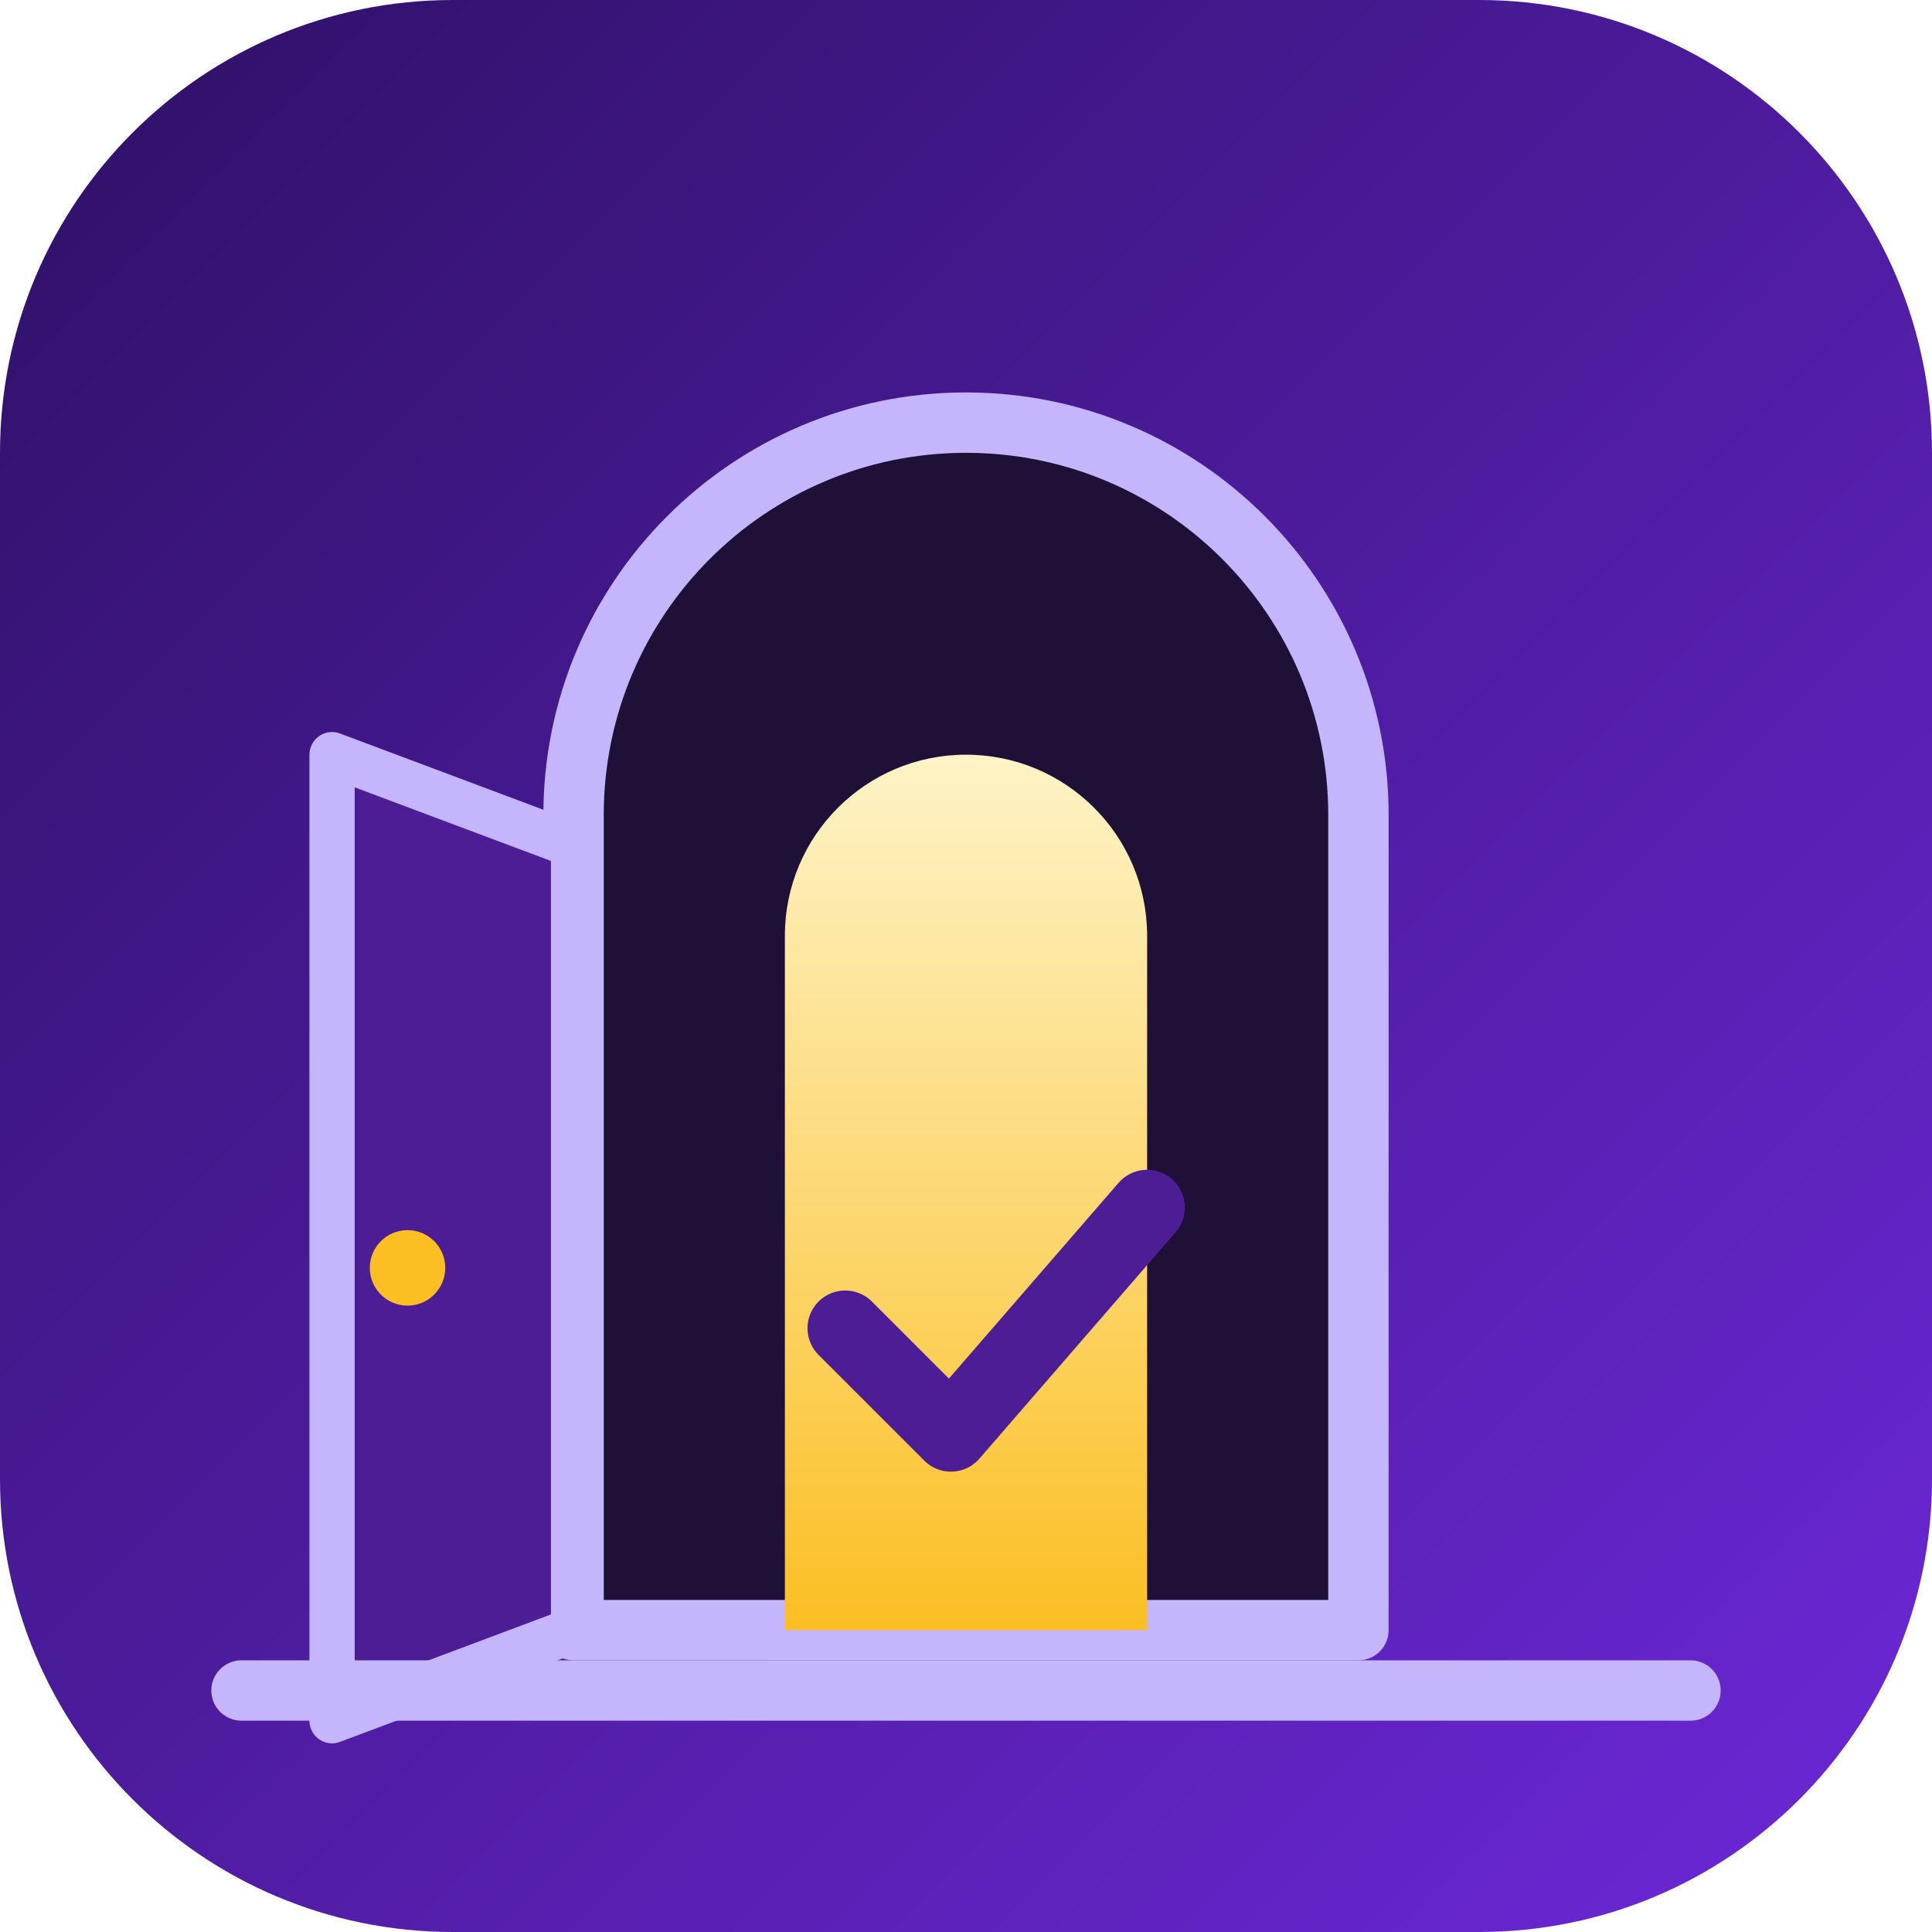
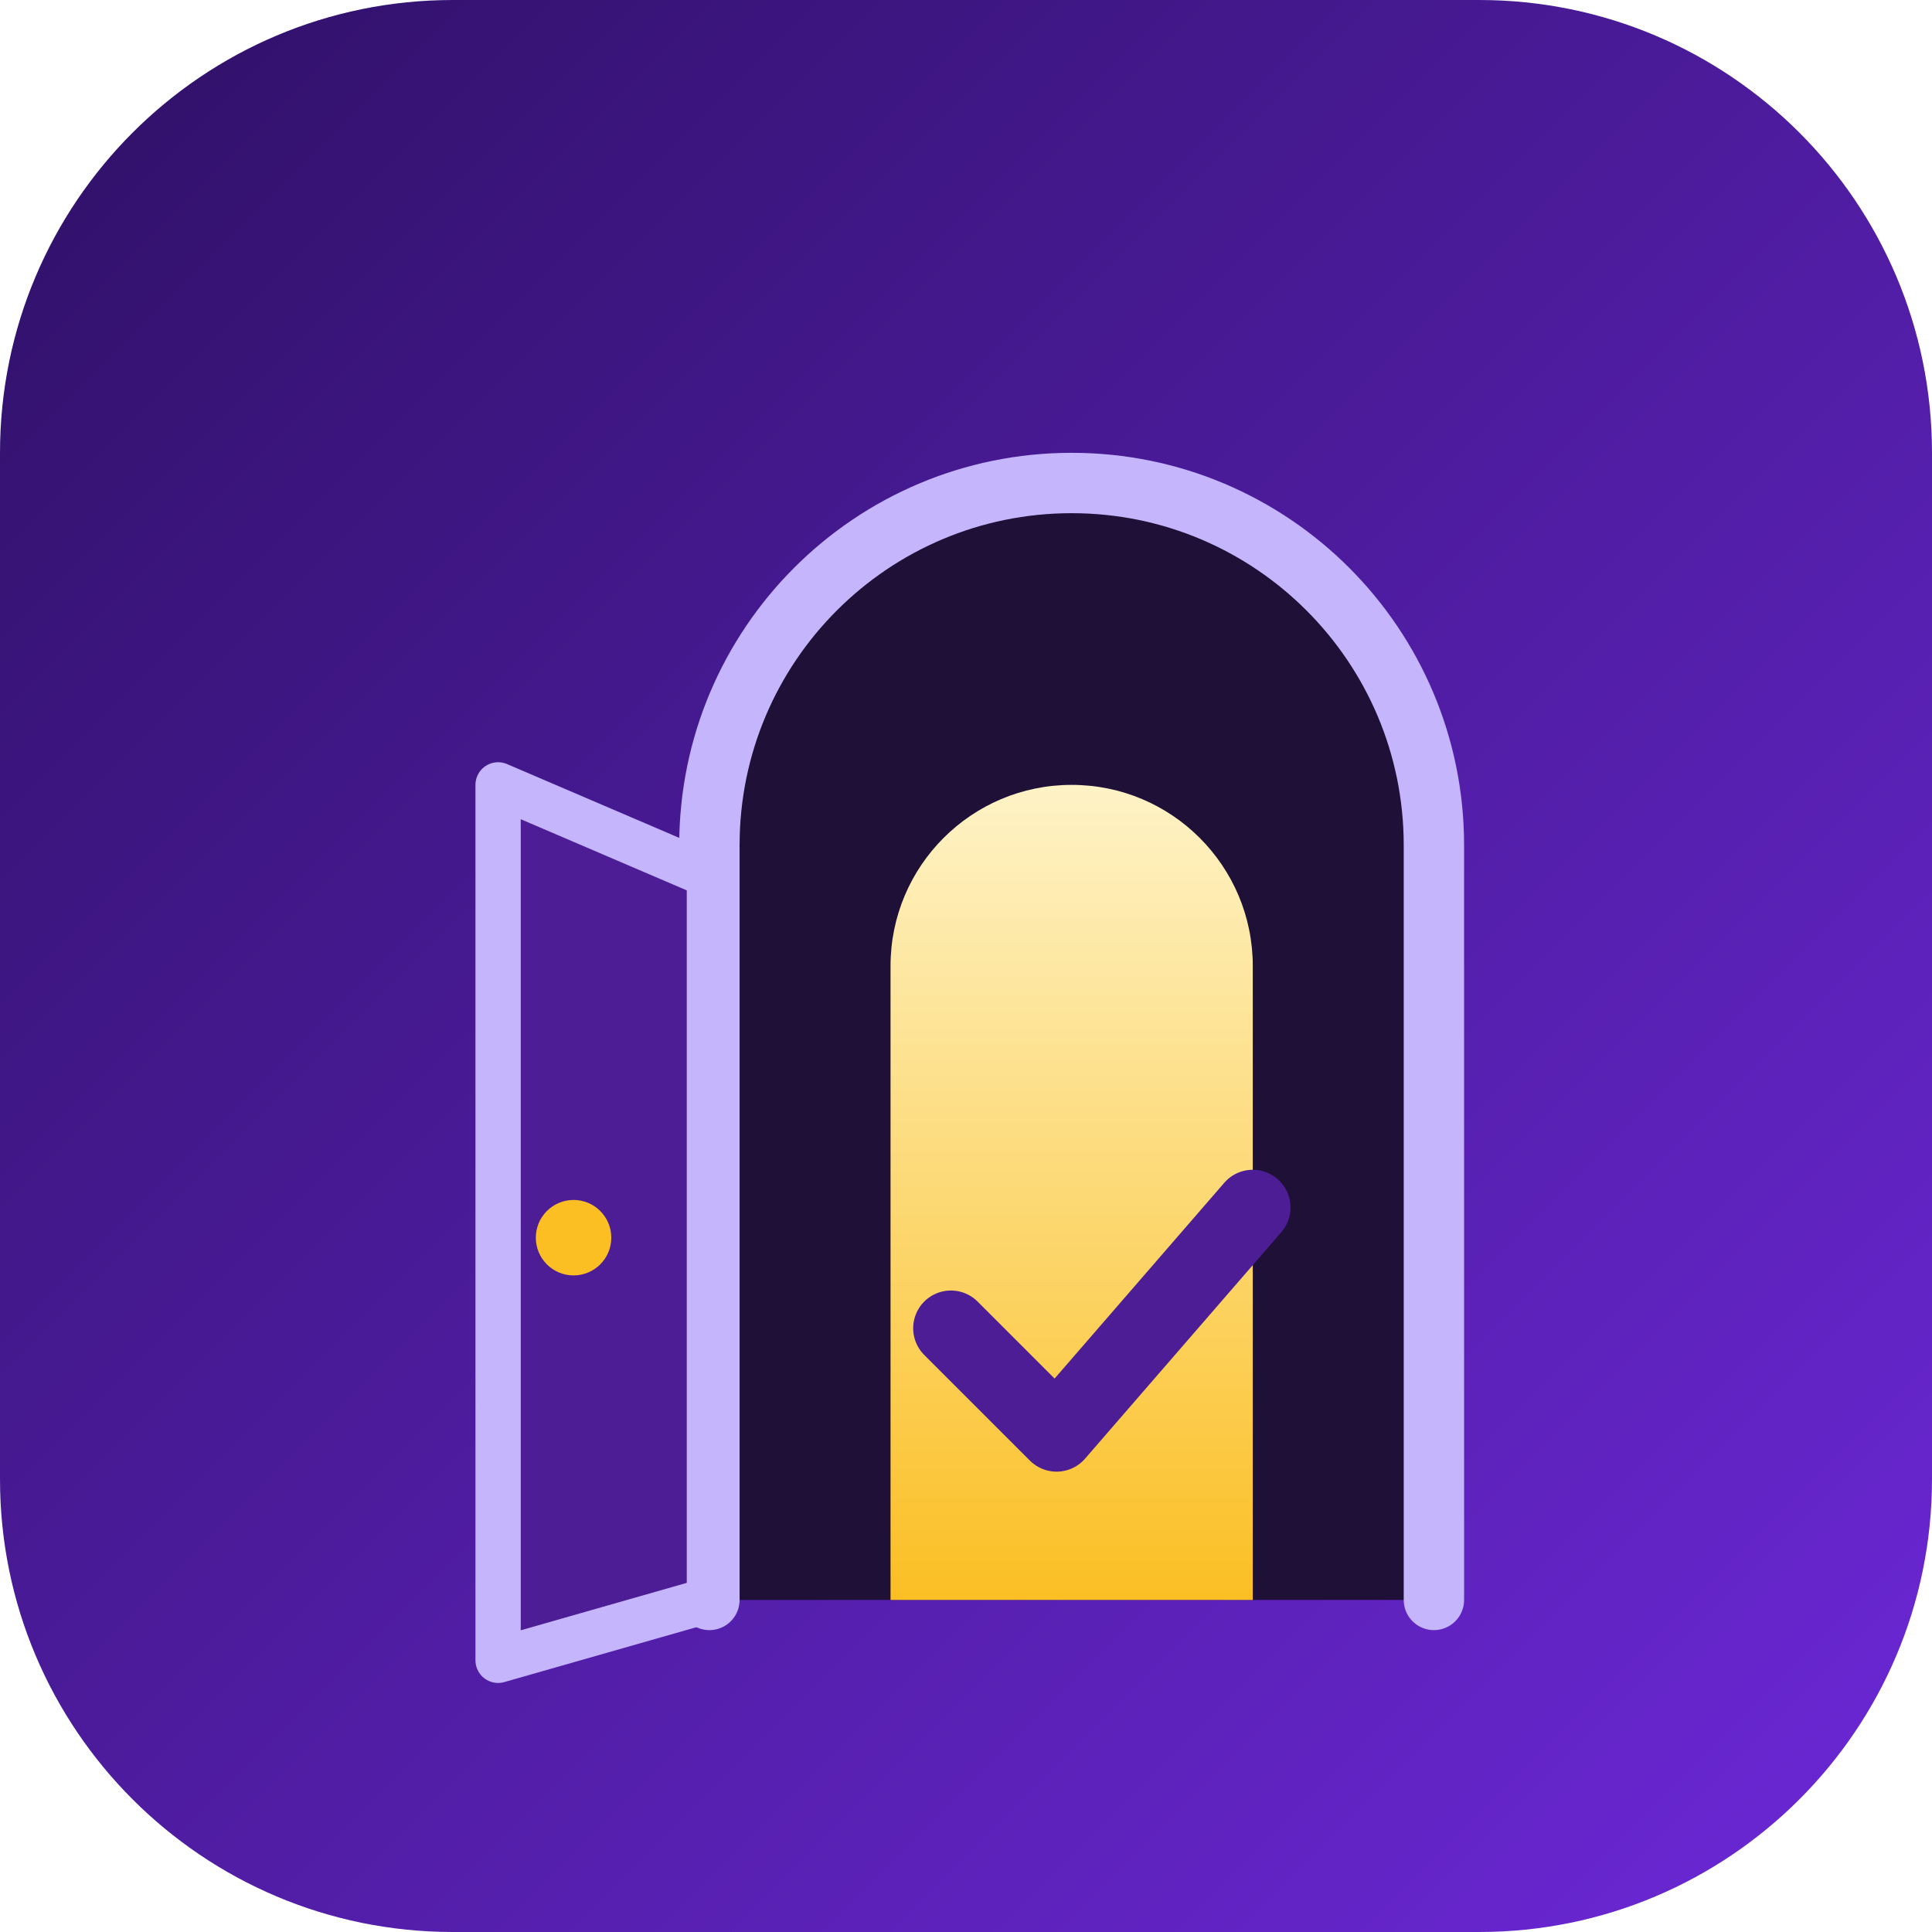
<svg xmlns="http://www.w3.org/2000/svg" viewBox="0 0 128 128" role="img" aria-labelledby="t">
  <defs>
    <linearGradient id="bg" x1="0" y1="0" x2="1" y2="1">
      <stop offset="0" stop-color="#2e1065" />
      <stop offset="1" stop-color="#6d28d9" />
    </linearGradient>
    <linearGradient id="light" x1="0" y1="0" x2="0" y2="1">
      <stop offset="0" stop-color="#fef3c7" />
      <stop offset="1" stop-color="#fbbf24" />
    </linearGradient>
  </defs>
  <rect width="128" height="128" rx="30" fill="url(#bg)" />
-   <path d="M38 108V54a26 26 0 0 1 52 0v54z" fill="#1e1036" stroke="#c4b5fd" stroke-width="4" stroke-linejoin="round" />
-   <path d="M52 108V62a12 12 0 0 1 24 0v46z" fill="url(#light)" />
-   <path d="M38 108V56L22 50v64z" fill="#4c1d95" stroke="#c4b5fd" stroke-width="3" stroke-linejoin="round" />
-   <circle cx="27" cy="84" r="2.5" fill="#fbbf24" />
-   <path d="M56 88l7 7 13-15" fill="none" stroke="#4c1d95" stroke-width="5" stroke-linecap="round" stroke-linejoin="round" />
-   <path d="M16 112h96" stroke="#c4b5fd" stroke-width="4" stroke-linecap="round" />
+   <g transform="translate(5 2)">
+     <path d="M42 104V54a24 24 0 0 1 48 0v50z" fill="#1e1036" />
+     <path d="M54 104V62a12 12 0 0 1 24 0v42z" fill="url(#light)" />
+     <path d="M42 104V54a24 24 0 0 1 48 0v50" fill="none" stroke="#c4b5fd" stroke-width="4" stroke-linecap="round" stroke-linejoin="round" />
+     <path d="M42 56L28 50v58l14-4z" fill="#4c1d95" stroke="#c4b5fd" stroke-width="3" stroke-linejoin="round" />
+     <circle cx="33" cy="80" r="2.5" fill="#fbbf24" />
+     <path d="M58 86l7 7 13-15" fill="none" stroke="#4c1d95" stroke-width="5" stroke-linecap="round" stroke-linejoin="round" />
+   </g>
</svg>
